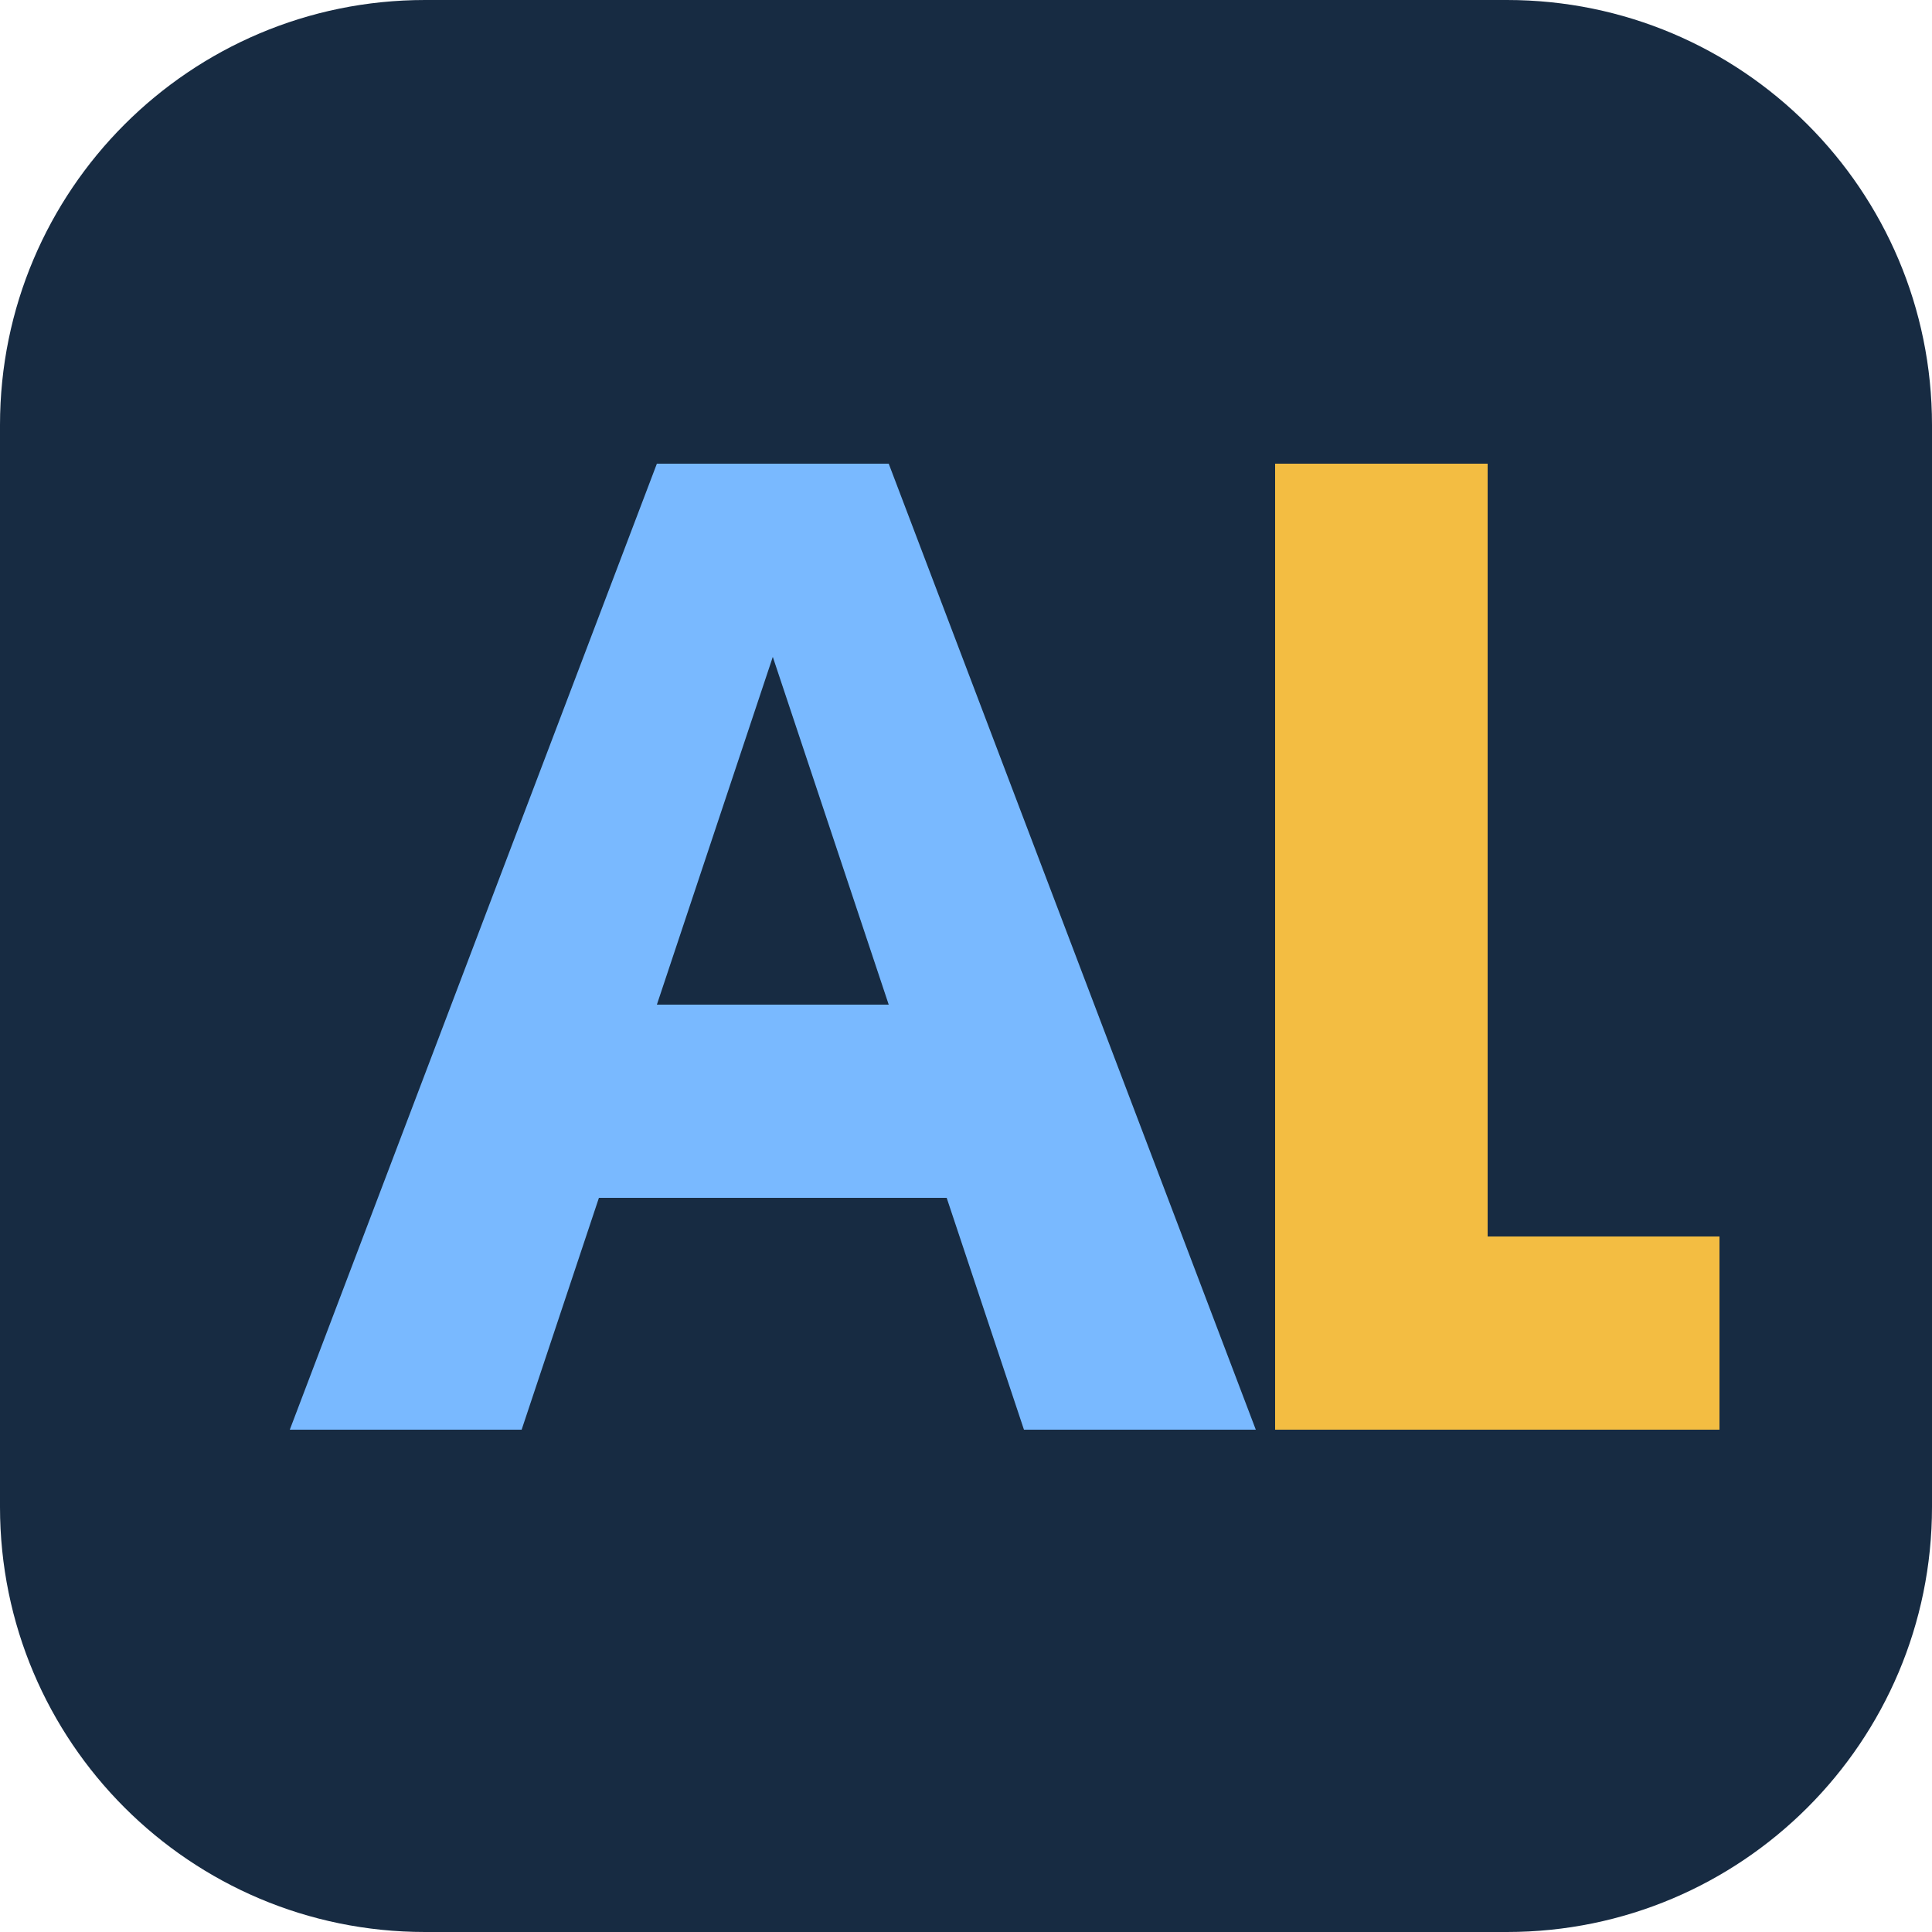
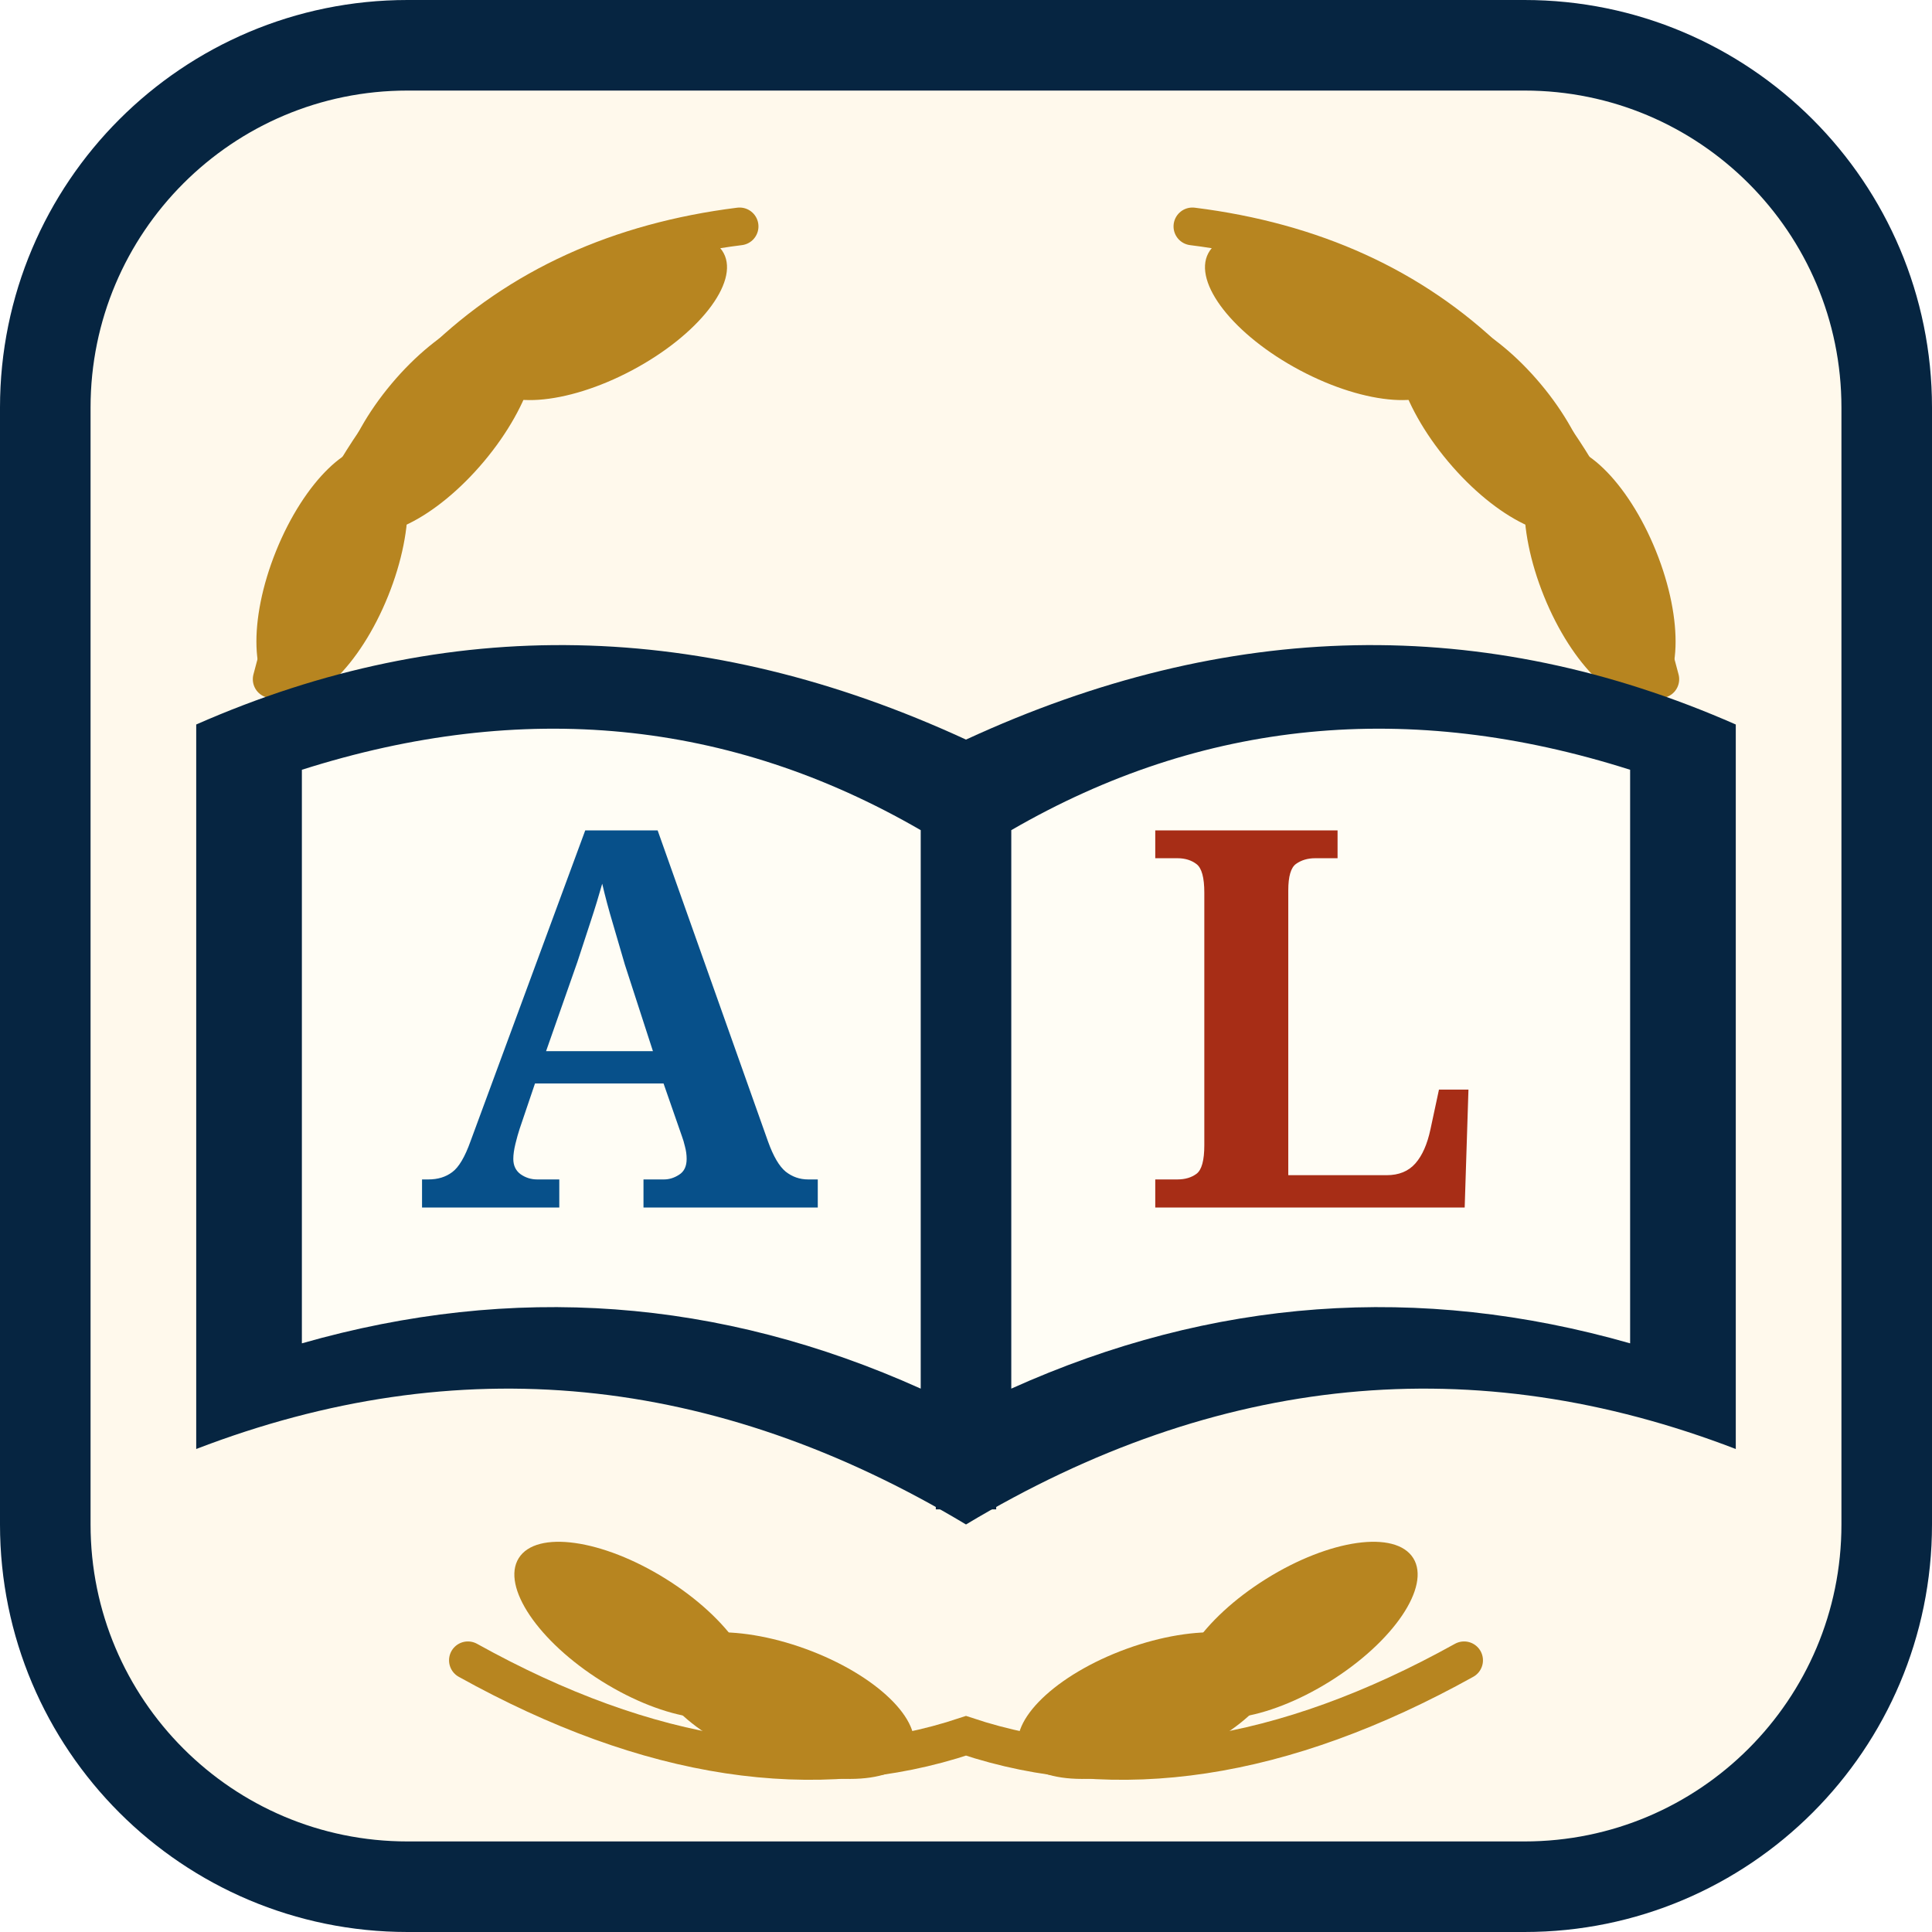
- <svg xmlns="http://www.w3.org/2000/svg" viewBox="0 0 100 100">
-   <rect width="100" height="100" rx="22" fill="#172b42" />
-   <path fill="#79b9ff" fill-rule="evenodd" d="M15 74 34 24h12l19 50H53l-4-12H31l-4 12Zm19-22h12l-6-18Z" />
-   <path fill="#f3bd42" d="M66 24h11v40h12v10H66Z" />
+ <svg xmlns="http://www.w3.org/2000/svg" viewBox="0 0 128 128" role="img" aria-labelledby="title">
+   <rect x="3" y="3" width="122" height="122" rx="24" fill="#fff9ec" stroke="#062541" stroke-width="6" />
+   <g fill="none" stroke="#b78520" stroke-width="2.5" stroke-linecap="round">
+     <path d="M18 45Q25 18 49 15M110 45Q103 18 79 15" />
+     <path d="M31 110Q49 120 64 115Q79 120 97 110" />
+   </g>
+   <g fill="#b78520">
+     <ellipse cx="22" cy="38" rx="4" ry="9" transform="rotate(22 22 38)" />
+     <ellipse cx="29" cy="28" rx="4" ry="9" transform="rotate(40 29 28)" />
+     <ellipse cx="40" cy="21" rx="4" ry="9" transform="rotate(62 40 21)" />
+     <ellipse cx="106" cy="38" rx="4" ry="9" transform="rotate(-22 106 38)" />
+     <ellipse cx="99" cy="28" rx="4" ry="9" transform="rotate(-40 99 28)" />
+     <ellipse cx="88" cy="21" rx="4" ry="9" transform="rotate(-62 88 21)" />
+     <ellipse cx="42" cy="108" rx="4" ry="9" transform="rotate(-58 42 108)" />
+     <ellipse cx="52" cy="113" rx="4" ry="9" transform="rotate(-70 52 113)" />
+     <ellipse cx="86" cy="108" rx="4" ry="9" transform="rotate(58 86 108)" />
+     <ellipse cx="76" cy="113" rx="4" ry="9" transform="rotate(70 76 113)" />
+   </g>
+   <path d="M13 48Q38 37 64 49Q90 37 115 48V96Q89 86 64 101Q39 86 13 96Z" fill="#062541" />
+   <path d="M20 51Q42 44 61 55V92Q41 83 20 89Z" fill="#fffdf5" />
+   <path d="M67 55Q86 44 108 51V89Q87 83 67 92Z" fill="#fffdf5" />
+   <path d="M64 51V100" stroke="#062541" stroke-width="4" />
+   <text x="41" y="80" font-family="Georgia,serif" font-size="35" font-weight="bold" text-anchor="middle" fill="#07508a">Α</text>
+   <text x="87" y="80" font-family="Georgia,serif" font-size="35" font-weight="bold" text-anchor="middle" fill="#a72d16">L</text>
</svg>
